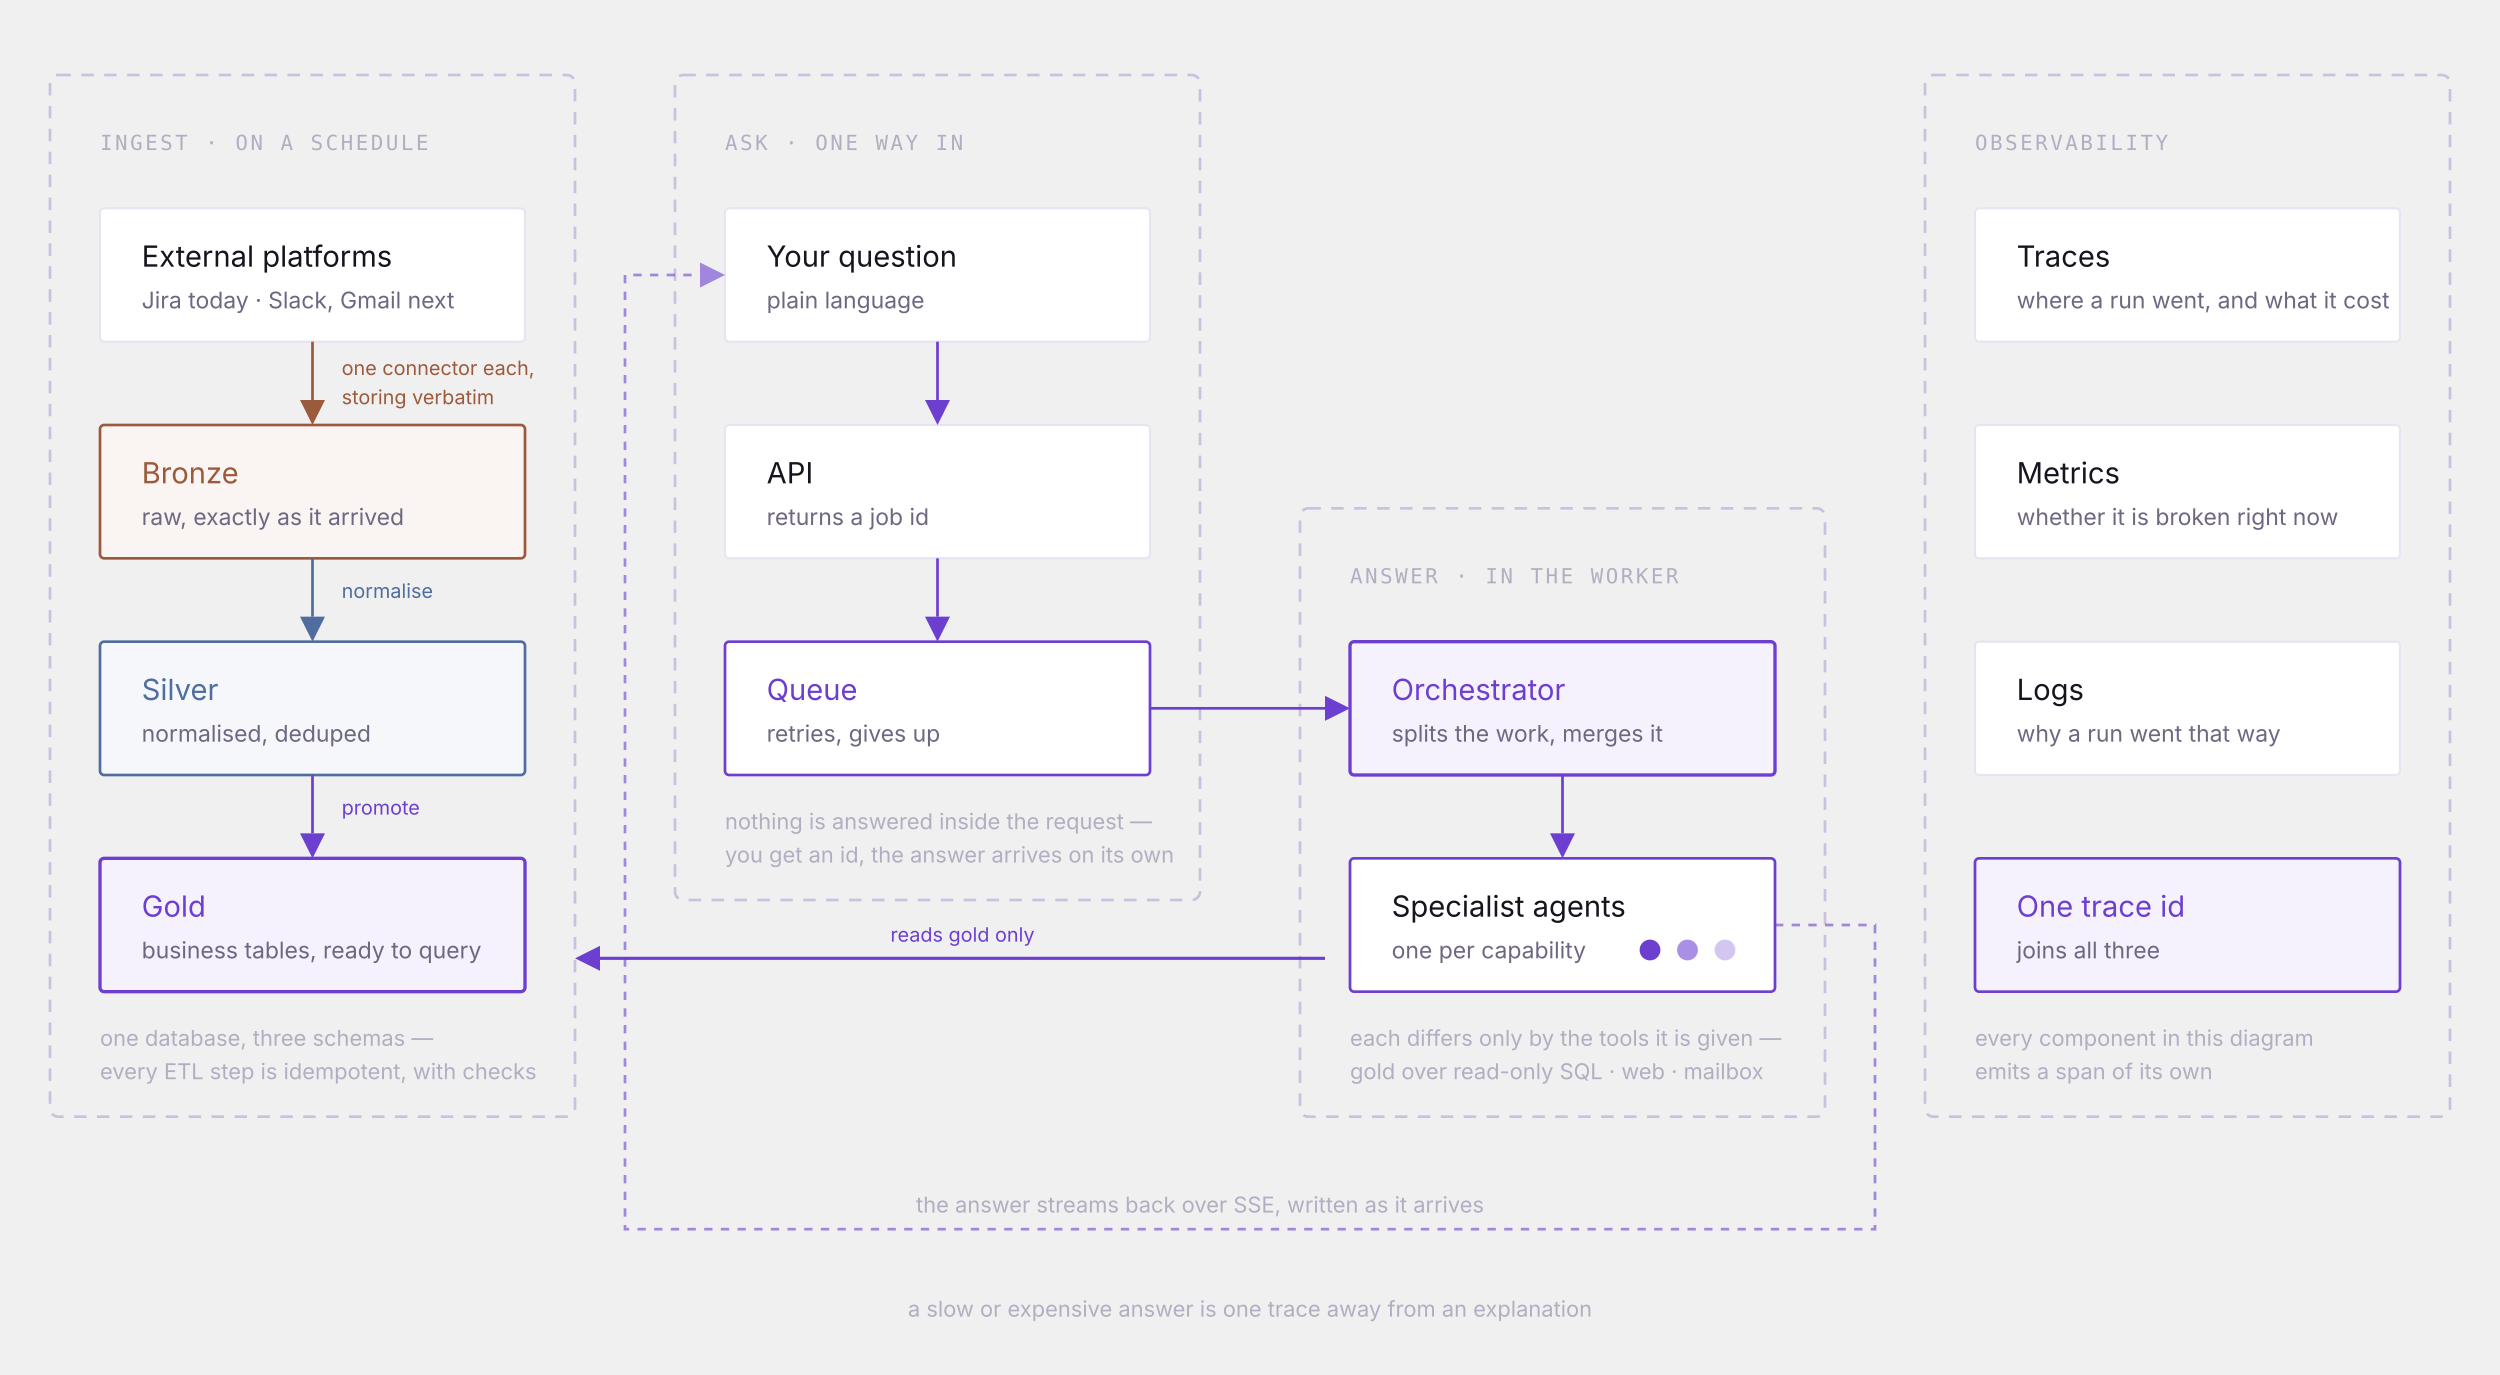
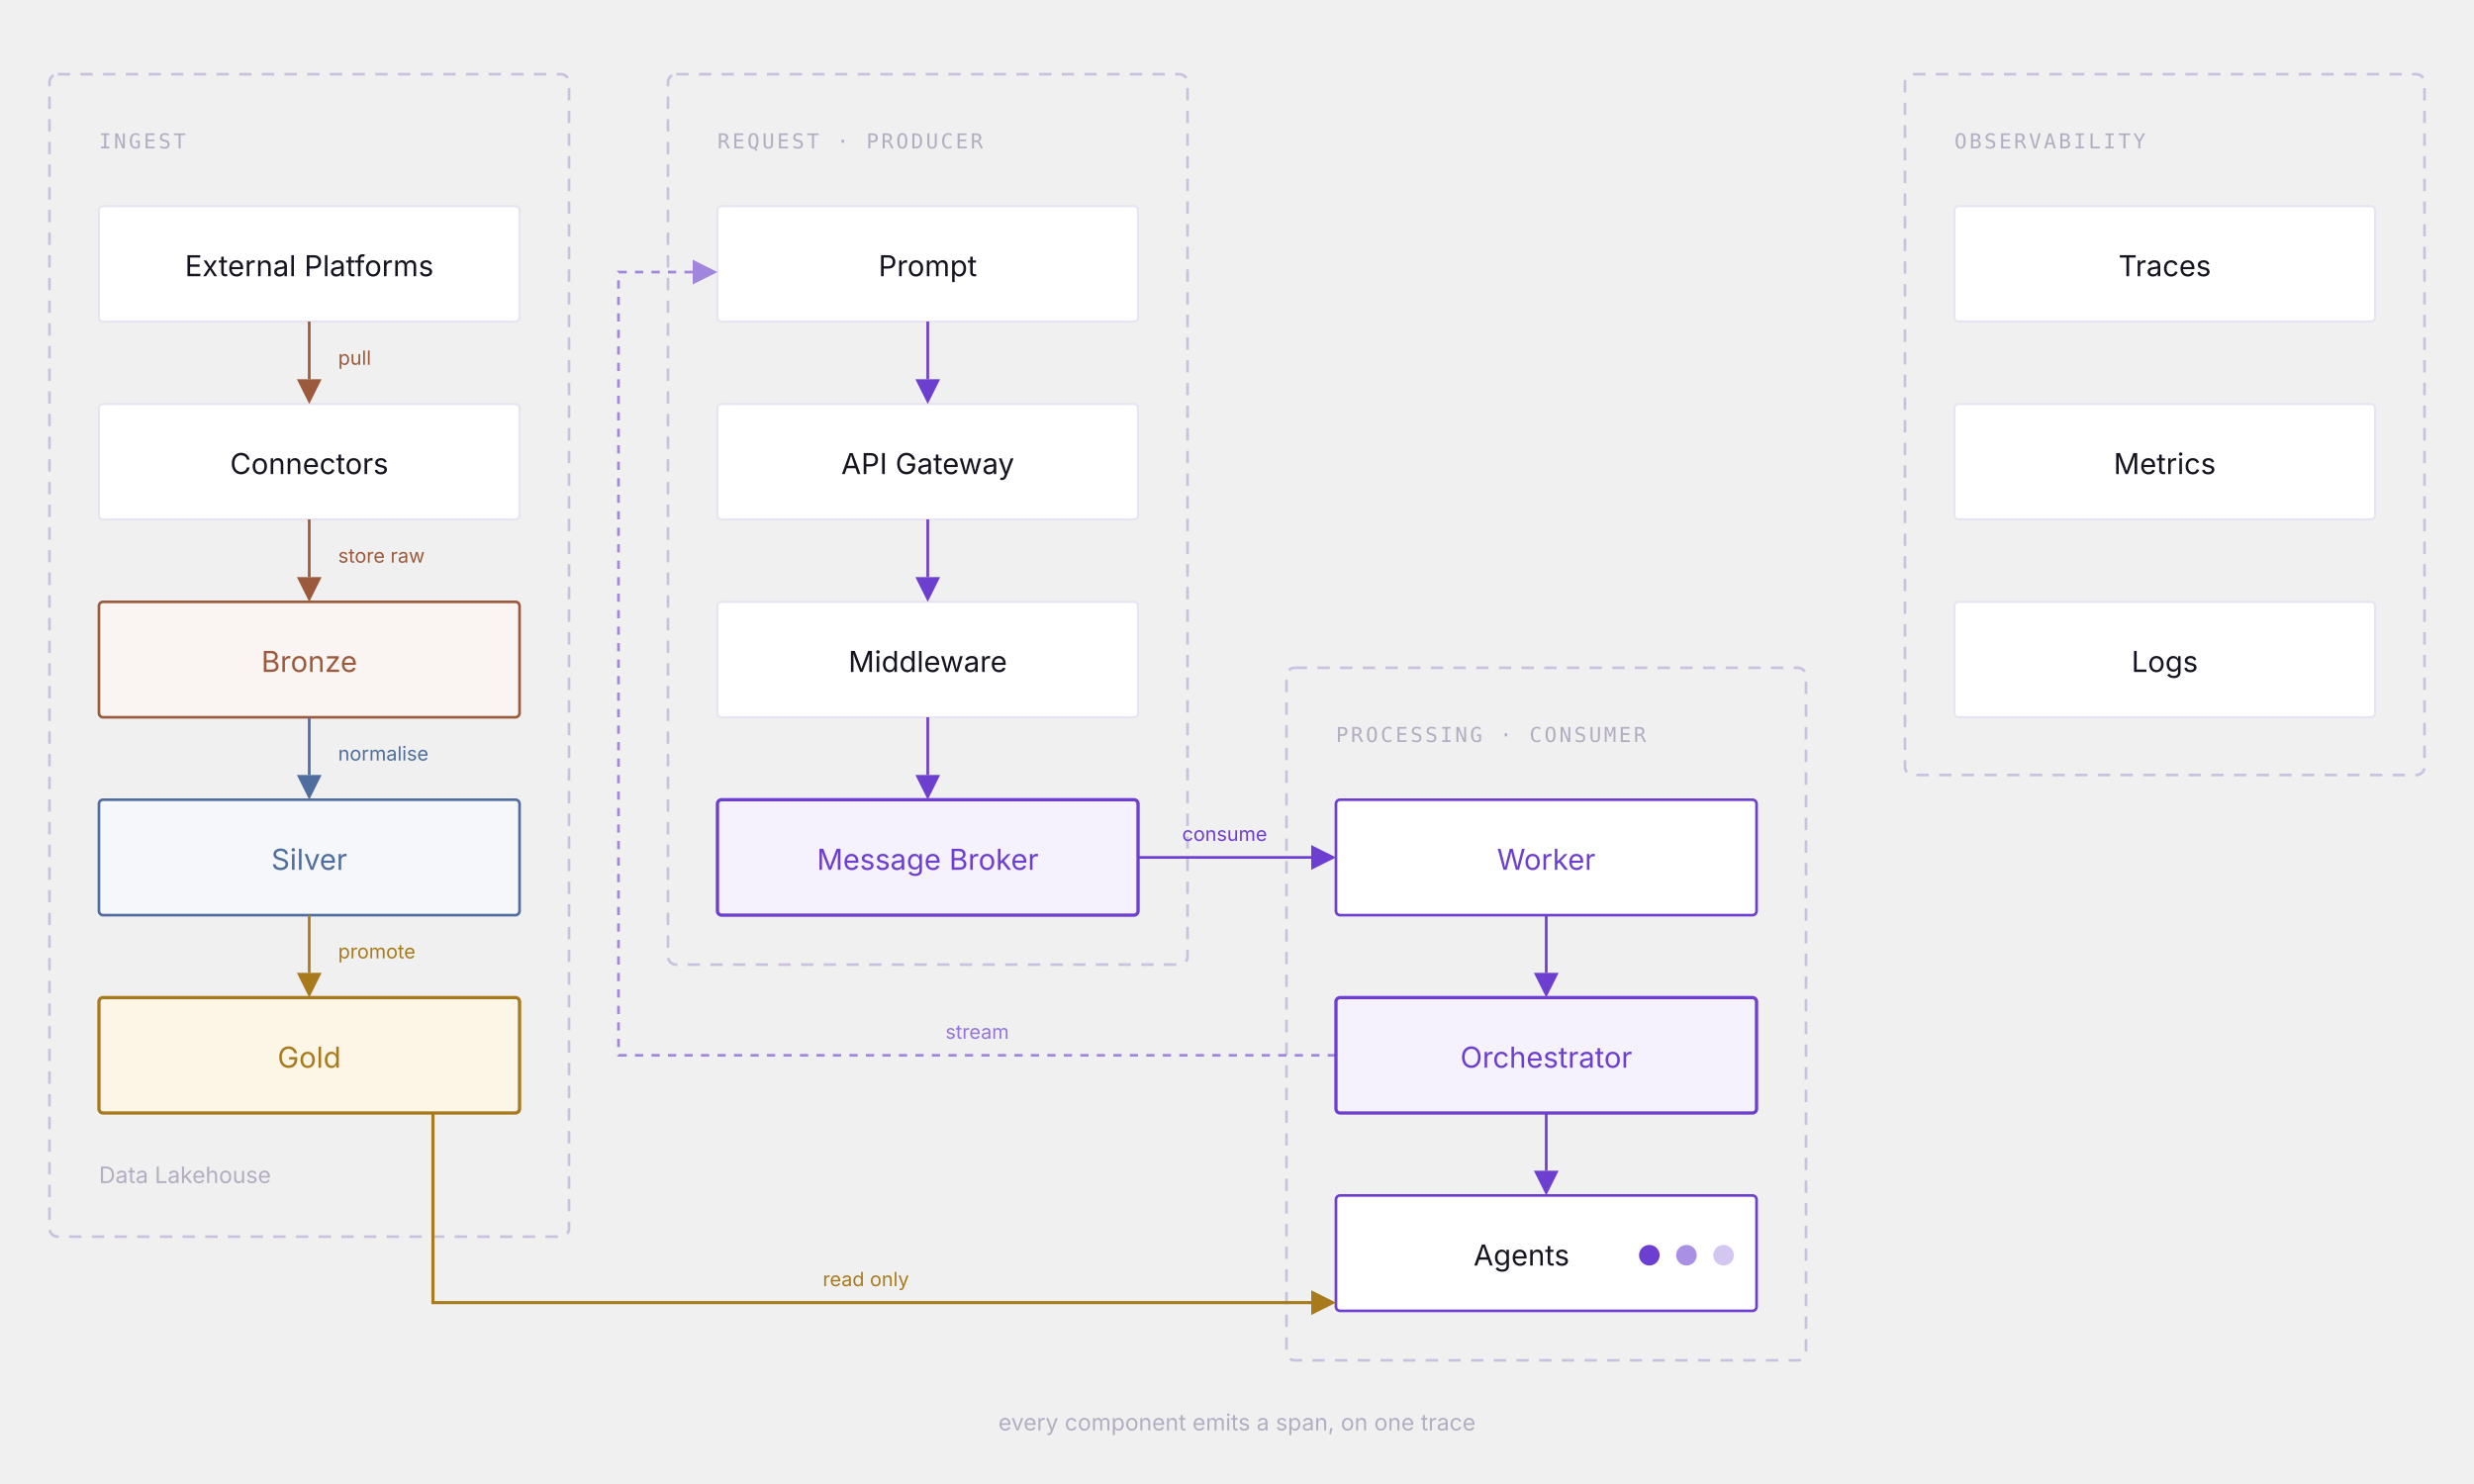
- <svg xmlns="http://www.w3.org/2000/svg" viewBox="0 0 1200 660" width="1200" height="660" role="img" aria-label="Mycel end to end, in four columns: a scheduler pulls each external platform through its own connector into a bronze raw layer, which the ETL pipeline normalises to silver and promotes to gold. A question posted to the API returns a job id and goes on a message queue; a worker pulls it, and an orchestrator delegates to whichever specialist agents can answer, reading gold only. The answer streams back over SSE. Every component emits a span, and traces, metrics and logs share one trace id.">
+ <svg xmlns="http://www.w3.org/2000/svg" viewBox="0 0 1200 720" width="1200" height="720" role="img" aria-label="Mycel at a glance, in four columns. Ingest: a scheduler drives connectors that pull each external platform into a bronze, silver and gold data lakehouse. Request: a prompt goes through the API gateway and its middleware, which publishes a job to the message broker and returns an id. Processing: a consumer picks the job up, an orchestrator delegates to specialist agents, and the agents read gold. The answer streams back to the client. Observability: traces, metrics and logs.">
  <g font-family="ui-sans-serif, system-ui, -apple-system, sans-serif">
-     <rect x="24" y="36" width="252" height="500" rx="4" fill="none" stroke="#c9c1de" stroke-width="1.3" stroke-dasharray="6 5" />
-     <text x="48" y="72" font-family="ui-monospace, SFMono-Regular, Menlo, monospace" font-size="10" letter-spacing="1.2" fill="#b3adc2">INGEST · ON A SCHEDULE</text>
-     <rect x="48" y="100" width="204" height="64" rx="2" fill="#ffffff" stroke="#e7e3f0" />
-     <text x="68" y="128" font-size="14" fill="#17141f">External platforms</text>
-     <text x="68" y="148" font-size="11" fill="#6f6782">Jira today · Slack, Gmail next</text>
-     <rect x="48" y="204" width="204" height="64" rx="2" fill="#faf5f3" stroke="#9c5a3c" stroke-width="1.3" />
-     <text x="68" y="232" font-size="14" fill="#9c5a3c">Bronze</text>
-     <text x="68" y="252" font-size="11" fill="#6f6782">raw, exactly as it arrived</text>
-     <rect x="48" y="308" width="204" height="64" rx="2" fill="#f5f7fa" stroke="#4f6d9e" stroke-width="1.3" />
-     <text x="68" y="336" font-size="14" fill="#4f6d9e">Silver</text>
-     <text x="68" y="356" font-size="11" fill="#6f6782">normalised, deduped</text>
-     <rect x="48" y="412" width="204" height="64" rx="2" fill="#f5f1fd" stroke="#6d3fd1" stroke-width="1.6" />
-     <text x="68" y="440" font-size="14" fill="#6d3fd1">Gold</text>
-     <text x="68" y="460" font-size="11" fill="#6f6782">business tables, ready to query</text>
-     <text x="48" y="502" font-size="10.5" fill="#b3adc2">one database, three schemas —</text>
-     <text x="48" y="518" font-size="10.5" fill="#b3adc2">every ETL step is idempotent, with checks</text>
-     <rect x="324" y="36" width="252" height="396" rx="4" fill="none" stroke="#c9c1de" stroke-width="1.3" stroke-dasharray="6 5" />
-     <text x="348" y="72" font-family="ui-monospace, SFMono-Regular, Menlo, monospace" font-size="10" letter-spacing="1.2" fill="#b3adc2">ASK · ONE WAY IN</text>
-     <rect x="348" y="100" width="204" height="64" rx="2" fill="#ffffff" stroke="#e7e3f0" />
-     <text x="368" y="128" font-size="14" fill="#17141f">Your question</text>
-     <text x="368" y="148" font-size="11" fill="#6f6782">plain language</text>
-     <rect x="348" y="204" width="204" height="64" rx="2" fill="#ffffff" stroke="#e7e3f0" />
-     <text x="368" y="232" font-size="14" fill="#17141f">API</text>
-     <text x="368" y="252" font-size="11" fill="#6f6782">returns a job id</text>
-     <rect x="348" y="308" width="204" height="64" rx="2" fill="#ffffff" stroke="#6d3fd1" stroke-width="1.3" />
-     <text x="368" y="336" font-size="14" fill="#6d3fd1">Queue</text>
-     <text x="368" y="356" font-size="11" fill="#6f6782">retries, gives up</text>
-     <text x="348" y="398" font-size="10.5" fill="#b3adc2">nothing is answered inside the request —</text>
-     <text x="348" y="414" font-size="10.5" fill="#b3adc2">you get an id, the answer arrives on its own</text>
-     <rect x="624" y="244" width="252" height="292" rx="4" fill="none" stroke="#c9c1de" stroke-width="1.3" stroke-dasharray="6 5" />
-     <text x="648" y="280" font-family="ui-monospace, SFMono-Regular, Menlo, monospace" font-size="10" letter-spacing="1.2" fill="#b3adc2">ANSWER · IN THE WORKER</text>
-     <rect x="648" y="308" width="204" height="64" rx="2" fill="#f5f1fd" stroke="#6d3fd1" stroke-width="1.6" />
-     <text x="668" y="336" font-size="14" fill="#6d3fd1">Orchestrator</text>
-     <text x="668" y="356" font-size="11" fill="#6f6782">splits the work, merges it</text>
-     <rect x="648" y="412" width="204" height="64" rx="2" fill="#ffffff" stroke="#6d3fd1" stroke-width="1.3" />
-     <text x="668" y="440" font-size="14" fill="#17141f">Specialist agents</text>
-     <text x="668" y="460" font-size="11" fill="#6f6782">one per capability</text>
+     <rect x="24" y="36" width="252" height="564" rx="4" fill="none" stroke="#c9c1de" stroke-width="1.3" stroke-dasharray="6 5" />
+     <text x="48" y="72" font-family="ui-monospace, SFMono-Regular, Menlo, monospace" font-size="10" letter-spacing="1.2" fill="#b3adc2">INGEST</text>
+     <rect x="48" y="100" width="204" height="56" rx="2" fill="#ffffff" stroke="#e7e3f0" />
+     <text x="150" y="134" font-size="14" fill="#17141f" text-anchor="middle">External Platforms</text>
+     <rect x="48" y="196" width="204" height="56" rx="2" fill="#ffffff" stroke="#e7e3f0" />
+     <text x="150" y="230" font-size="14" fill="#17141f" text-anchor="middle">Connectors</text>
+     <rect x="48" y="292" width="204" height="56" rx="2" fill="#faf5f3" stroke="#9c5a3c" stroke-width="1.3" />
+     <text x="150" y="326" font-size="14" fill="#9c5a3c" text-anchor="middle">Bronze</text>
+     <rect x="48" y="388" width="204" height="56" rx="2" fill="#f5f7fa" stroke="#4f6d9e" stroke-width="1.3" />
+     <text x="150" y="422" font-size="14" fill="#4f6d9e" text-anchor="middle">Silver</text>
+     <rect x="48" y="484" width="204" height="56" rx="2" fill="#fdf6e6" stroke="#a87a1c" stroke-width="1.6" />
+     <text x="150" y="518" font-size="14" fill="#a87a1c" text-anchor="middle">Gold</text>
+     <text x="48" y="574" font-size="11" fill="#b3adc2">Data Lakehouse</text>
+     <rect x="324" y="36" width="252" height="432" rx="4" fill="none" stroke="#c9c1de" stroke-width="1.3" stroke-dasharray="6 5" />
+     <text x="348" y="72" font-family="ui-monospace, SFMono-Regular, Menlo, monospace" font-size="10" letter-spacing="1.2" fill="#b3adc2">REQUEST · PRODUCER</text>
+     <rect x="348" y="100" width="204" height="56" rx="2" fill="#ffffff" stroke="#e7e3f0" />
+     <text x="450" y="134" font-size="14" fill="#17141f" text-anchor="middle">Prompt</text>
+     <rect x="348" y="196" width="204" height="56" rx="2" fill="#ffffff" stroke="#e7e3f0" />
+     <text x="450" y="230" font-size="14" fill="#17141f" text-anchor="middle">API Gateway</text>
+     <rect x="348" y="292" width="204" height="56" rx="2" fill="#ffffff" stroke="#e7e3f0" />
+     <text x="450" y="326" font-size="14" fill="#17141f" text-anchor="middle">Middleware</text>
+     <rect x="348" y="388" width="204" height="56" rx="2" fill="#f5f1fd" stroke="#6d3fd1" stroke-width="1.6" />
+     <text x="450" y="422" font-size="14" fill="#6d3fd1" text-anchor="middle">Message Broker</text>
+     <rect x="624" y="324" width="252" height="336" rx="4" fill="none" stroke="#c9c1de" stroke-width="1.3" stroke-dasharray="6 5" />
+     <text x="648" y="360" font-family="ui-monospace, SFMono-Regular, Menlo, monospace" font-size="10" letter-spacing="1.2" fill="#b3adc2">PROCESSING · CONSUMER</text>
+     <rect x="648" y="388" width="204" height="56" rx="2" fill="#ffffff" stroke="#6d3fd1" stroke-width="1.3" />
+     <text x="750" y="422" font-size="14" fill="#6d3fd1" text-anchor="middle">Worker</text>
+     <rect x="648" y="484" width="204" height="56" rx="2" fill="#f5f1fd" stroke="#6d3fd1" stroke-width="1.6" />
+     <text x="750" y="518" font-size="14" fill="#6d3fd1" text-anchor="middle">Orchestrator</text>
+     <rect x="648" y="580" width="204" height="56" rx="2" fill="#ffffff" stroke="#6d3fd1" stroke-width="1.3" />
+     <text x="738" y="614" font-size="14" fill="#17141f" text-anchor="middle">Agents</text>
    <g fill="#6d3fd1">
-       <circle cx="792" cy="456" r="5" />
-       <circle cx="810" cy="456" r="5" opacity="0.58" />
-       <circle cx="828" cy="456" r="5" opacity="0.3" />
+       <circle cx="800" cy="609" r="5" />
+       <circle cx="818" cy="609" r="5" opacity="0.58" />
+       <circle cx="836" cy="609" r="5" opacity="0.3" />
    </g>
-     <text x="648" y="502" font-size="10.5" fill="#b3adc2">each differs only by the tools it is given —</text>
-     <text x="648" y="518" font-size="10.5" fill="#b3adc2">gold over read-only SQL · web · mailbox</text>
-     <rect x="924" y="36" width="252" height="500" rx="4" fill="none" stroke="#c9c1de" stroke-width="1.3" stroke-dasharray="6 5" />
+     <rect x="924" y="36" width="252" height="340" rx="4" fill="none" stroke="#c9c1de" stroke-width="1.3" stroke-dasharray="6 5" />
    <text x="948" y="72" font-family="ui-monospace, SFMono-Regular, Menlo, monospace" font-size="10" letter-spacing="1.2" fill="#b3adc2">OBSERVABILITY</text>
-     <rect x="948" y="100" width="204" height="64" rx="2" fill="#ffffff" stroke="#e7e3f0" />
-     <text x="968" y="128" font-size="14" fill="#17141f">Traces</text>
-     <text x="968" y="148" font-size="11" fill="#6f6782">where a run went, and what it cost</text>
-     <rect x="948" y="204" width="204" height="64" rx="2" fill="#ffffff" stroke="#e7e3f0" />
-     <text x="968" y="232" font-size="14" fill="#17141f">Metrics</text>
-     <text x="968" y="252" font-size="11" fill="#6f6782">whether it is broken right now</text>
-     <rect x="948" y="308" width="204" height="64" rx="2" fill="#ffffff" stroke="#e7e3f0" />
-     <text x="968" y="336" font-size="14" fill="#17141f">Logs</text>
-     <text x="968" y="356" font-size="11" fill="#6f6782">why a run went that way</text>
-     <rect x="948" y="412" width="204" height="64" rx="2" fill="#f5f1fd" stroke="#6d3fd1" stroke-width="1.3" />
-     <text x="968" y="440" font-size="14" fill="#6d3fd1">One trace id</text>
-     <text x="968" y="460" font-size="11" fill="#6f6782">joins all three</text>
-     <text x="948" y="502" font-size="10.5" fill="#b3adc2">every component in this diagram</text>
-     <text x="948" y="518" font-size="10.5" fill="#b3adc2">emits a span of its own</text>
-     <path d="M150 164V192" fill="none" stroke="#9c5a3c" stroke-width="1.3" />
-     <path d="M144 192 150 204 156 192z" fill="#9c5a3c" />
-     <path d="M150 268V296" fill="none" stroke="#4f6d9e" stroke-width="1.3" />
-     <path d="M144 296 150 308 156 296z" fill="#4f6d9e" />
-     <path d="M150 372V400" fill="none" stroke="#6d3fd1" stroke-width="1.3" />
-     <path d="M144 400 150 412 156 400z" fill="#6d3fd1" />
+     <rect x="948" y="100" width="204" height="56" rx="2" fill="#ffffff" stroke="#e7e3f0" />
+     <text x="1050" y="134" font-size="14" fill="#17141f" text-anchor="middle">Traces</text>
+     <rect x="948" y="196" width="204" height="56" rx="2" fill="#ffffff" stroke="#e7e3f0" />
+     <text x="1050" y="230" font-size="14" fill="#17141f" text-anchor="middle">Metrics</text>
+     <rect x="948" y="292" width="204" height="56" rx="2" fill="#ffffff" stroke="#e7e3f0" />
+     <text x="1050" y="326" font-size="14" fill="#17141f" text-anchor="middle">Logs</text>
+     <g fill="none" stroke="#9c5a3c" stroke-width="1.3">
+       <path d="M150 156V184" />
+       <path d="M150 252V280" />
+     </g>
+     <g fill="#9c5a3c">
+       <path d="M144 184 150 196 156 184z" />
+       <path d="M144 280 150 292 156 280z" />
+     </g>
+     <path d="M150 348V376" fill="none" stroke="#4f6d9e" stroke-width="1.3" />
+     <path d="M144 376 150 388 156 376z" fill="#4f6d9e" />
+     <path d="M150 444V472" fill="none" stroke="#a87a1c" stroke-width="1.3" />
+     <path d="M144 472 150 484 156 472z" fill="#a87a1c" />
    <g font-size="9.5">
-       <text x="164" y="180" fill="#9c5a3c">one connector each,</text>
-       <text x="164" y="194" fill="#9c5a3c">storing verbatim</text>
-       <text x="164" y="287" fill="#4f6d9e">normalise</text>
-       <text x="164" y="391" fill="#6d3fd1">promote</text>
+       <text x="164" y="177" fill="#9c5a3c">pull</text>
+       <text x="164" y="273" fill="#9c5a3c">store raw</text>
+       <text x="164" y="369" fill="#4f6d9e">normalise</text>
+       <text x="164" y="465" fill="#a87a1c">promote</text>
    </g>
    <g fill="none" stroke="#6d3fd1" stroke-width="1.3">
-       <path d="M450 164V192" />
-       <path d="M450 268V296" />
-       <path d="M552 340H636" />
-       <path d="M750 372V400" />
+       <path d="M450 156V184" />
+       <path d="M450 252V280" />
+       <path d="M450 348V376" />
+       <path d="M552 416H636" />
+       <path d="M750 444V472" />
+       <path d="M750 540V568" />
    </g>
    <g fill="#6d3fd1">
-       <path d="M444 192 450 204 456 192z" />
-       <path d="M444 296 450 308 456 296z" />
-       <path d="M636 334 648 340 636 346z" />
-       <path d="M744 400 750 412 756 400z" />
+       <path d="M444 184 450 196 456 184z" />
+       <path d="M444 280 450 292 456 280z" />
+       <path d="M444 376 450 388 456 376z" />
+       <path d="M636 410 648 416 636 422z" />
+       <path d="M744 472 750 484 756 472z" />
+       <path d="M744 568 750 580 756 568z" />
    </g>
-     <path d="M636 460H288" fill="none" stroke="#6d3fd1" stroke-width="1.5" />
-     <path d="M288 454 276 460 288 466z" fill="#6d3fd1" />
-     <text x="462" y="452" font-size="9.5" fill="#6d3fd1" text-anchor="middle">reads gold only</text>
+     <text x="594" y="408" font-size="9.5" fill="#6d3fd1" text-anchor="middle">consume</text>
+     <path d="M210 540V632H636" fill="none" stroke="#a87a1c" stroke-width="1.5" />
+     <path d="M636 626 648 632 636 638z" fill="#a87a1c" />
+     <text x="420" y="624" font-size="9.5" fill="#a87a1c" text-anchor="middle">read only</text>
    <g fill="none" stroke="#6d3fd1" stroke-width="1.3" stroke-dasharray="4 4" opacity="0.6">
-       <path d="M852 444H900V590H300V132H336" />
+       <path d="M648 512H300V132H336" />
    </g>
    <path d="M336 126 348 132 336 138z" fill="#6d3fd1" opacity="0.6" />
-     <text x="576" y="582" font-size="10.5" fill="#b3adc2" text-anchor="middle">the answer streams back over SSE, written as it arrives</text>
-     <text x="600" y="632" font-size="10.5" fill="#b3adc2" text-anchor="middle">a slow or expensive answer is one trace away from an explanation</text>
+     <text x="474" y="504" font-size="9.5" fill="#6d3fd1" opacity="0.7" text-anchor="middle">stream</text>
+     <text x="600" y="694" font-size="11" fill="#b3adc2" text-anchor="middle">every component emits a span, on one trace</text>
  </g>
</svg>
